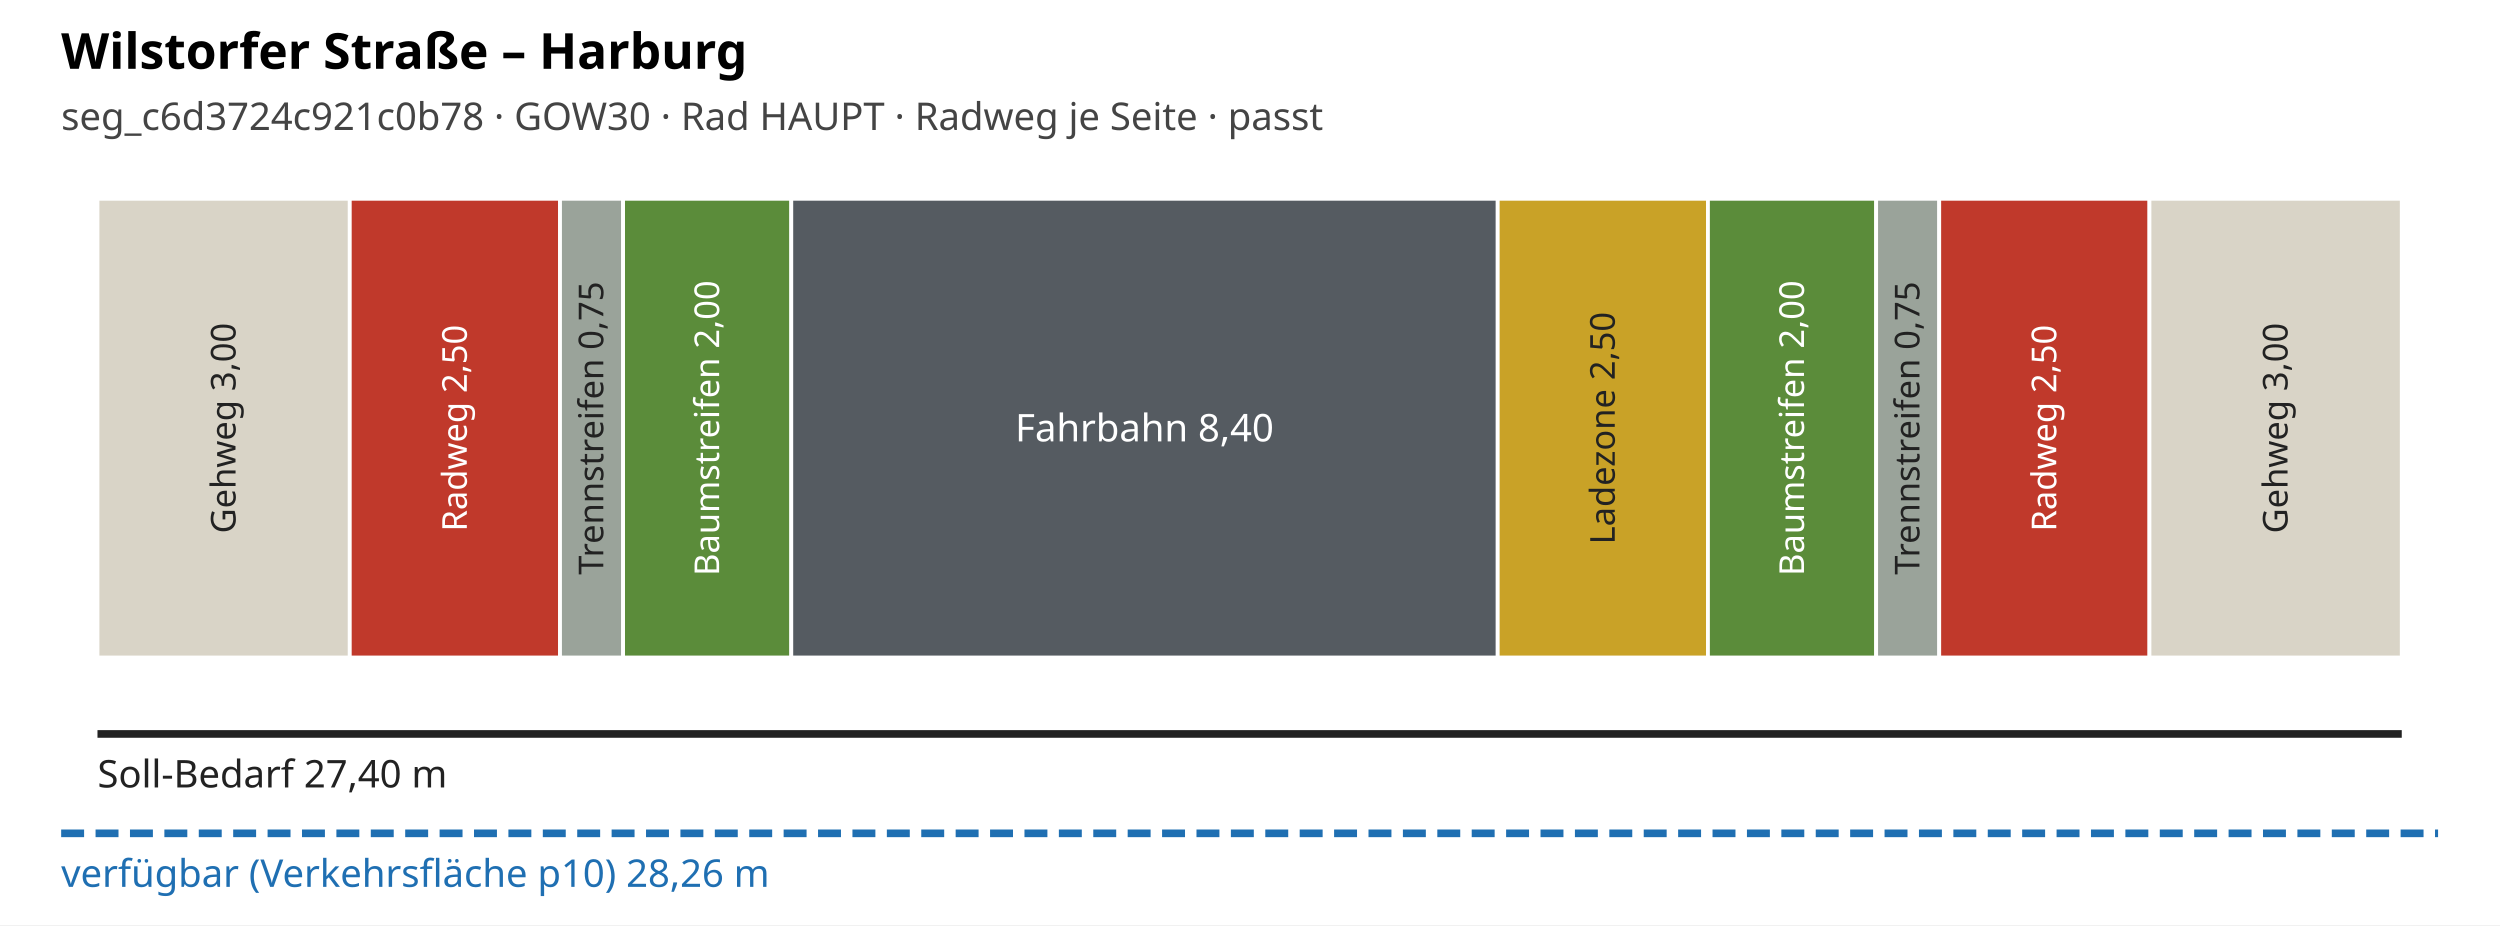
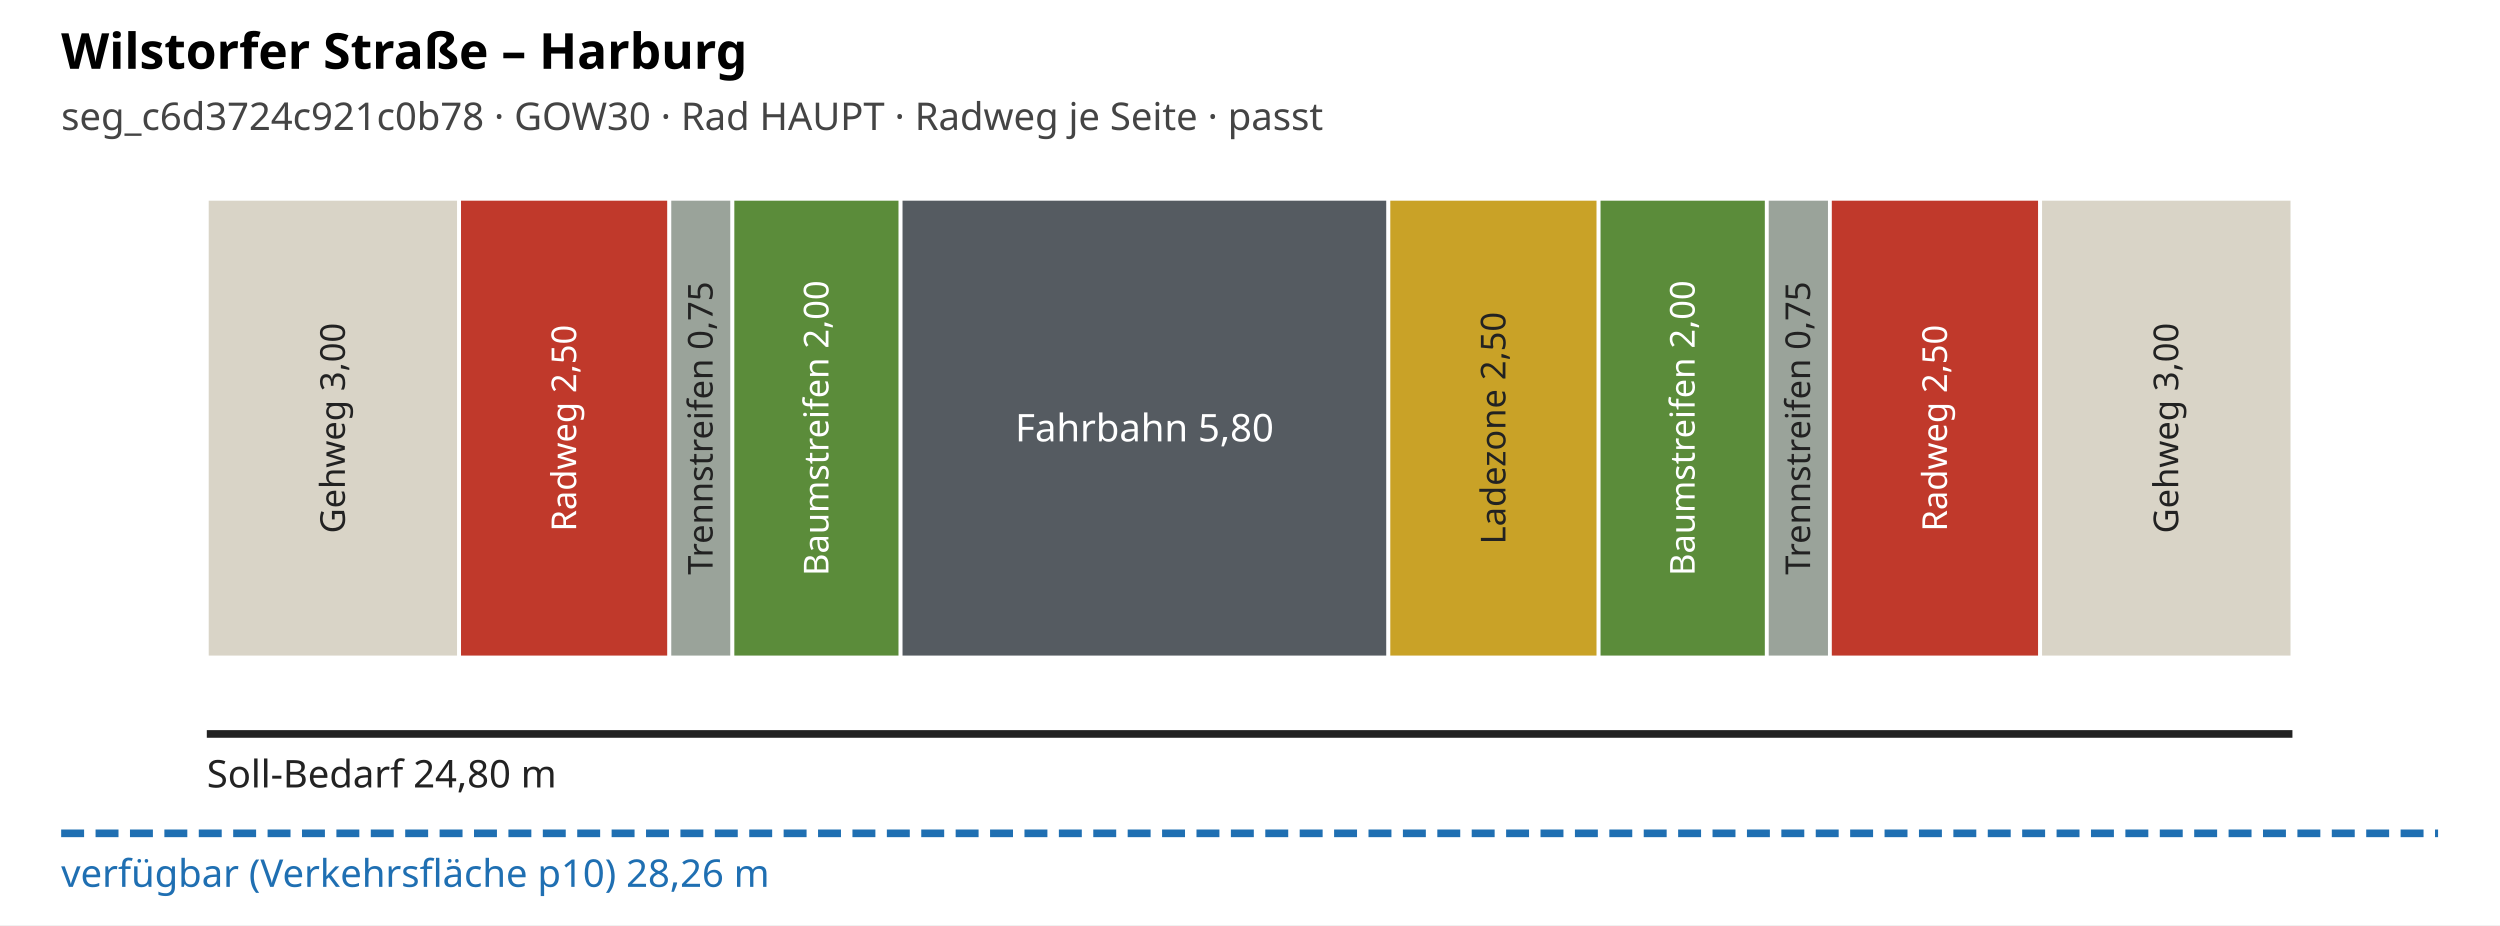
<svg xmlns="http://www.w3.org/2000/svg" width="654" height="242" viewBox="0 0 654 242" font-family="sans-serif" font-size="10">
  <rect x="0" y="0" width="654" height="242" fill="#ffffff" />
  <text x="16.0" y="18" font-size="13" font-weight="bold">Wilstorfer Straße – Harburg</text>
  <text x="16.0" y="34" fill="#444">seg_c6d3724c921c0b78 · GOW30 · Rad HAUPT · Radweg je Seite · passt</text>
-   <rect x="25.5" y="52.0" width="66.0" height="120.0" fill="#d9d4c7" stroke="#ffffff" stroke-width="1" data-element="sidewalk" data-width-m="3.00" />
-   <text transform="translate(58.5,112.0) rotate(-90)" text-anchor="middle" dominant-baseline="middle" fill="#222" font-size="9">Gehweg 3,00</text>
-   <rect x="91.5" y="52.0" width="55.0" height="120.0" fill="#c0392b" stroke="#ffffff" stroke-width="1" data-element="cycle_track" data-width-m="2.50" />
-   <text transform="translate(119.0,112.0) rotate(-90)" text-anchor="middle" dominant-baseline="middle" fill="#ffffff" font-size="9">Radweg 2,50</text>
-   <rect x="146.5" y="52.0" width="16.5" height="120.0" fill="#9aa39a" stroke="#ffffff" stroke-width="1" data-element="buffer_cycle_carriageway" data-width-m="0.75" />
-   <text transform="translate(154.7,112.0) rotate(-90)" text-anchor="middle" dominant-baseline="middle" fill="#222" font-size="9">Trennstreifen 0,75</text>
-   <rect x="163.0" y="52.0" width="44.0" height="120.0" fill="#5b8c3a" stroke="#ffffff" stroke-width="1" data-element="tree_strip" data-width-m="2.00" />
-   <text transform="translate(185.0,112.0) rotate(-90)" text-anchor="middle" dominant-baseline="middle" fill="#ffffff" font-size="9">Baumstreifen 2,00</text>
-   <rect x="207.0" y="52.0" width="184.8" height="120.0" fill="#555b61" stroke="#ffffff" stroke-width="1" data-element="carriageway" data-width-m="8.40" />
-   <text x="299.4" y="112.0" text-anchor="middle" dominant-baseline="middle" fill="#ffffff">Fahrbahn 8,40</text>
-   <rect x="391.8" y="52.0" width="55.0" height="120.0" fill="#c9a227" stroke="#ffffff" stroke-width="1" data-element="loading_zone" data-width-m="2.50" />
-   <text transform="translate(419.3,112.0) rotate(-90)" text-anchor="middle" dominant-baseline="middle" fill="#222" font-size="9">Ladezone 2,50</text>
-   <rect x="446.8" y="52.0" width="44.0" height="120.0" fill="#5b8c3a" stroke="#ffffff" stroke-width="1" data-element="tree_strip" data-width-m="2.00" />
-   <text transform="translate(468.8,112.0) rotate(-90)" text-anchor="middle" dominant-baseline="middle" fill="#ffffff" font-size="9">Baumstreifen 2,00</text>
-   <rect x="490.8" y="52.0" width="16.5" height="120.0" fill="#9aa39a" stroke="#ffffff" stroke-width="1" data-element="buffer_cycle_carriageway" data-width-m="0.75" />
-   <text transform="translate(499.0,112.0) rotate(-90)" text-anchor="middle" dominant-baseline="middle" fill="#222" font-size="9">Trennstreifen 0,75</text>
-   <rect x="507.3" y="52.0" width="55.0" height="120.0" fill="#c0392b" stroke="#ffffff" stroke-width="1" data-element="cycle_track" data-width-m="2.50" />
-   <text transform="translate(534.8,112.0) rotate(-90)" text-anchor="middle" dominant-baseline="middle" fill="#ffffff" font-size="9">Radweg 2,50</text>
-   <rect x="562.3" y="52.0" width="66.0" height="120.0" fill="#d9d4c7" stroke="#ffffff" stroke-width="1" data-element="sidewalk" data-width-m="3.00" />
-   <text transform="translate(595.3,112.0) rotate(-90)" text-anchor="middle" dominant-baseline="middle" fill="#222" font-size="9">Gehweg 3,00</text>
-   <text x="25.5" y="206.0" fill="#222">Soll-Bedarf 27,40 m</text>
-   <line x1="25.5" y1="192.0" x2="628.3" y2="192.0" stroke="#222" stroke-width="2" />
+   <rect x="54.1" y="52.0" width="66.0" height="120.0" fill="#d9d4c7" stroke="#ffffff" stroke-width="1" data-element="sidewalk" data-width-m="3.00" />
+   <text transform="translate(87.1,112.0) rotate(-90)" text-anchor="middle" dominant-baseline="middle" fill="#222" font-size="9">Gehweg 3,00</text>
+   <rect x="120.1" y="52.0" width="55.0" height="120.0" fill="#c0392b" stroke="#ffffff" stroke-width="1" data-element="cycle_track" data-width-m="2.50" />
+   <text transform="translate(147.6,112.0) rotate(-90)" text-anchor="middle" dominant-baseline="middle" fill="#ffffff" font-size="9">Radweg 2,50</text>
+   <rect x="175.1" y="52.0" width="16.5" height="120.0" fill="#9aa39a" stroke="#ffffff" stroke-width="1" data-element="buffer_cycle_carriageway" data-width-m="0.75" />
+   <text transform="translate(183.3,112.0) rotate(-90)" text-anchor="middle" dominant-baseline="middle" fill="#222" font-size="9">Trennstreifen 0,75</text>
+   <rect x="191.6" y="52.0" width="44.0" height="120.0" fill="#5b8c3a" stroke="#ffffff" stroke-width="1" data-element="tree_strip" data-width-m="2.00" />
+   <text transform="translate(213.6,112.0) rotate(-90)" text-anchor="middle" dominant-baseline="middle" fill="#ffffff" font-size="9">Baumstreifen 2,00</text>
+   <rect x="235.6" y="52.0" width="127.6" height="120.0" fill="#555b61" stroke="#ffffff" stroke-width="1" data-element="carriageway" data-width-m="5.80" />
+   <text x="299.4" y="112.0" text-anchor="middle" dominant-baseline="middle" fill="#ffffff">Fahrbahn 5,80</text>
+   <rect x="363.2" y="52.0" width="55.0" height="120.0" fill="#c9a227" stroke="#ffffff" stroke-width="1" data-element="loading_zone" data-width-m="2.50" />
+   <text transform="translate(390.7,112.0) rotate(-90)" text-anchor="middle" dominant-baseline="middle" fill="#222" font-size="9">Ladezone 2,50</text>
+   <rect x="418.2" y="52.0" width="44.0" height="120.0" fill="#5b8c3a" stroke="#ffffff" stroke-width="1" data-element="tree_strip" data-width-m="2.00" />
+   <text transform="translate(440.2,112.0) rotate(-90)" text-anchor="middle" dominant-baseline="middle" fill="#ffffff" font-size="9">Baumstreifen 2,00</text>
+   <rect x="462.2" y="52.0" width="16.5" height="120.0" fill="#9aa39a" stroke="#ffffff" stroke-width="1" data-element="buffer_cycle_carriageway" data-width-m="0.75" />
+   <text transform="translate(470.4,112.0) rotate(-90)" text-anchor="middle" dominant-baseline="middle" fill="#222" font-size="9">Trennstreifen 0,75</text>
+   <rect x="478.7" y="52.0" width="55.0" height="120.0" fill="#c0392b" stroke="#ffffff" stroke-width="1" data-element="cycle_track" data-width-m="2.50" />
+   <text transform="translate(506.2,112.0) rotate(-90)" text-anchor="middle" dominant-baseline="middle" fill="#ffffff" font-size="9">Radweg 2,50</text>
+   <rect x="533.7" y="52.0" width="66.0" height="120.0" fill="#d9d4c7" stroke="#ffffff" stroke-width="1" data-element="sidewalk" data-width-m="3.00" />
+   <text transform="translate(566.7,112.0) rotate(-90)" text-anchor="middle" dominant-baseline="middle" fill="#222" font-size="9">Gehweg 3,00</text>
+   <text x="54.1" y="206.0" fill="#222">Soll-Bedarf 24,80 m</text>
+   <line x1="54.1" y1="192.0" x2="599.7" y2="192.0" stroke="#222" stroke-width="2" />
  <line x1="16.0" y1="218.0" x2="637.8" y2="218.0" stroke="#1f6fb2" stroke-width="2" stroke-dasharray="6 3" />
  <text x="16.0" y="232.0" fill="#1f6fb2">verfügbar (Verkehrsfläche p10) 28,26 m</text>
</svg>
